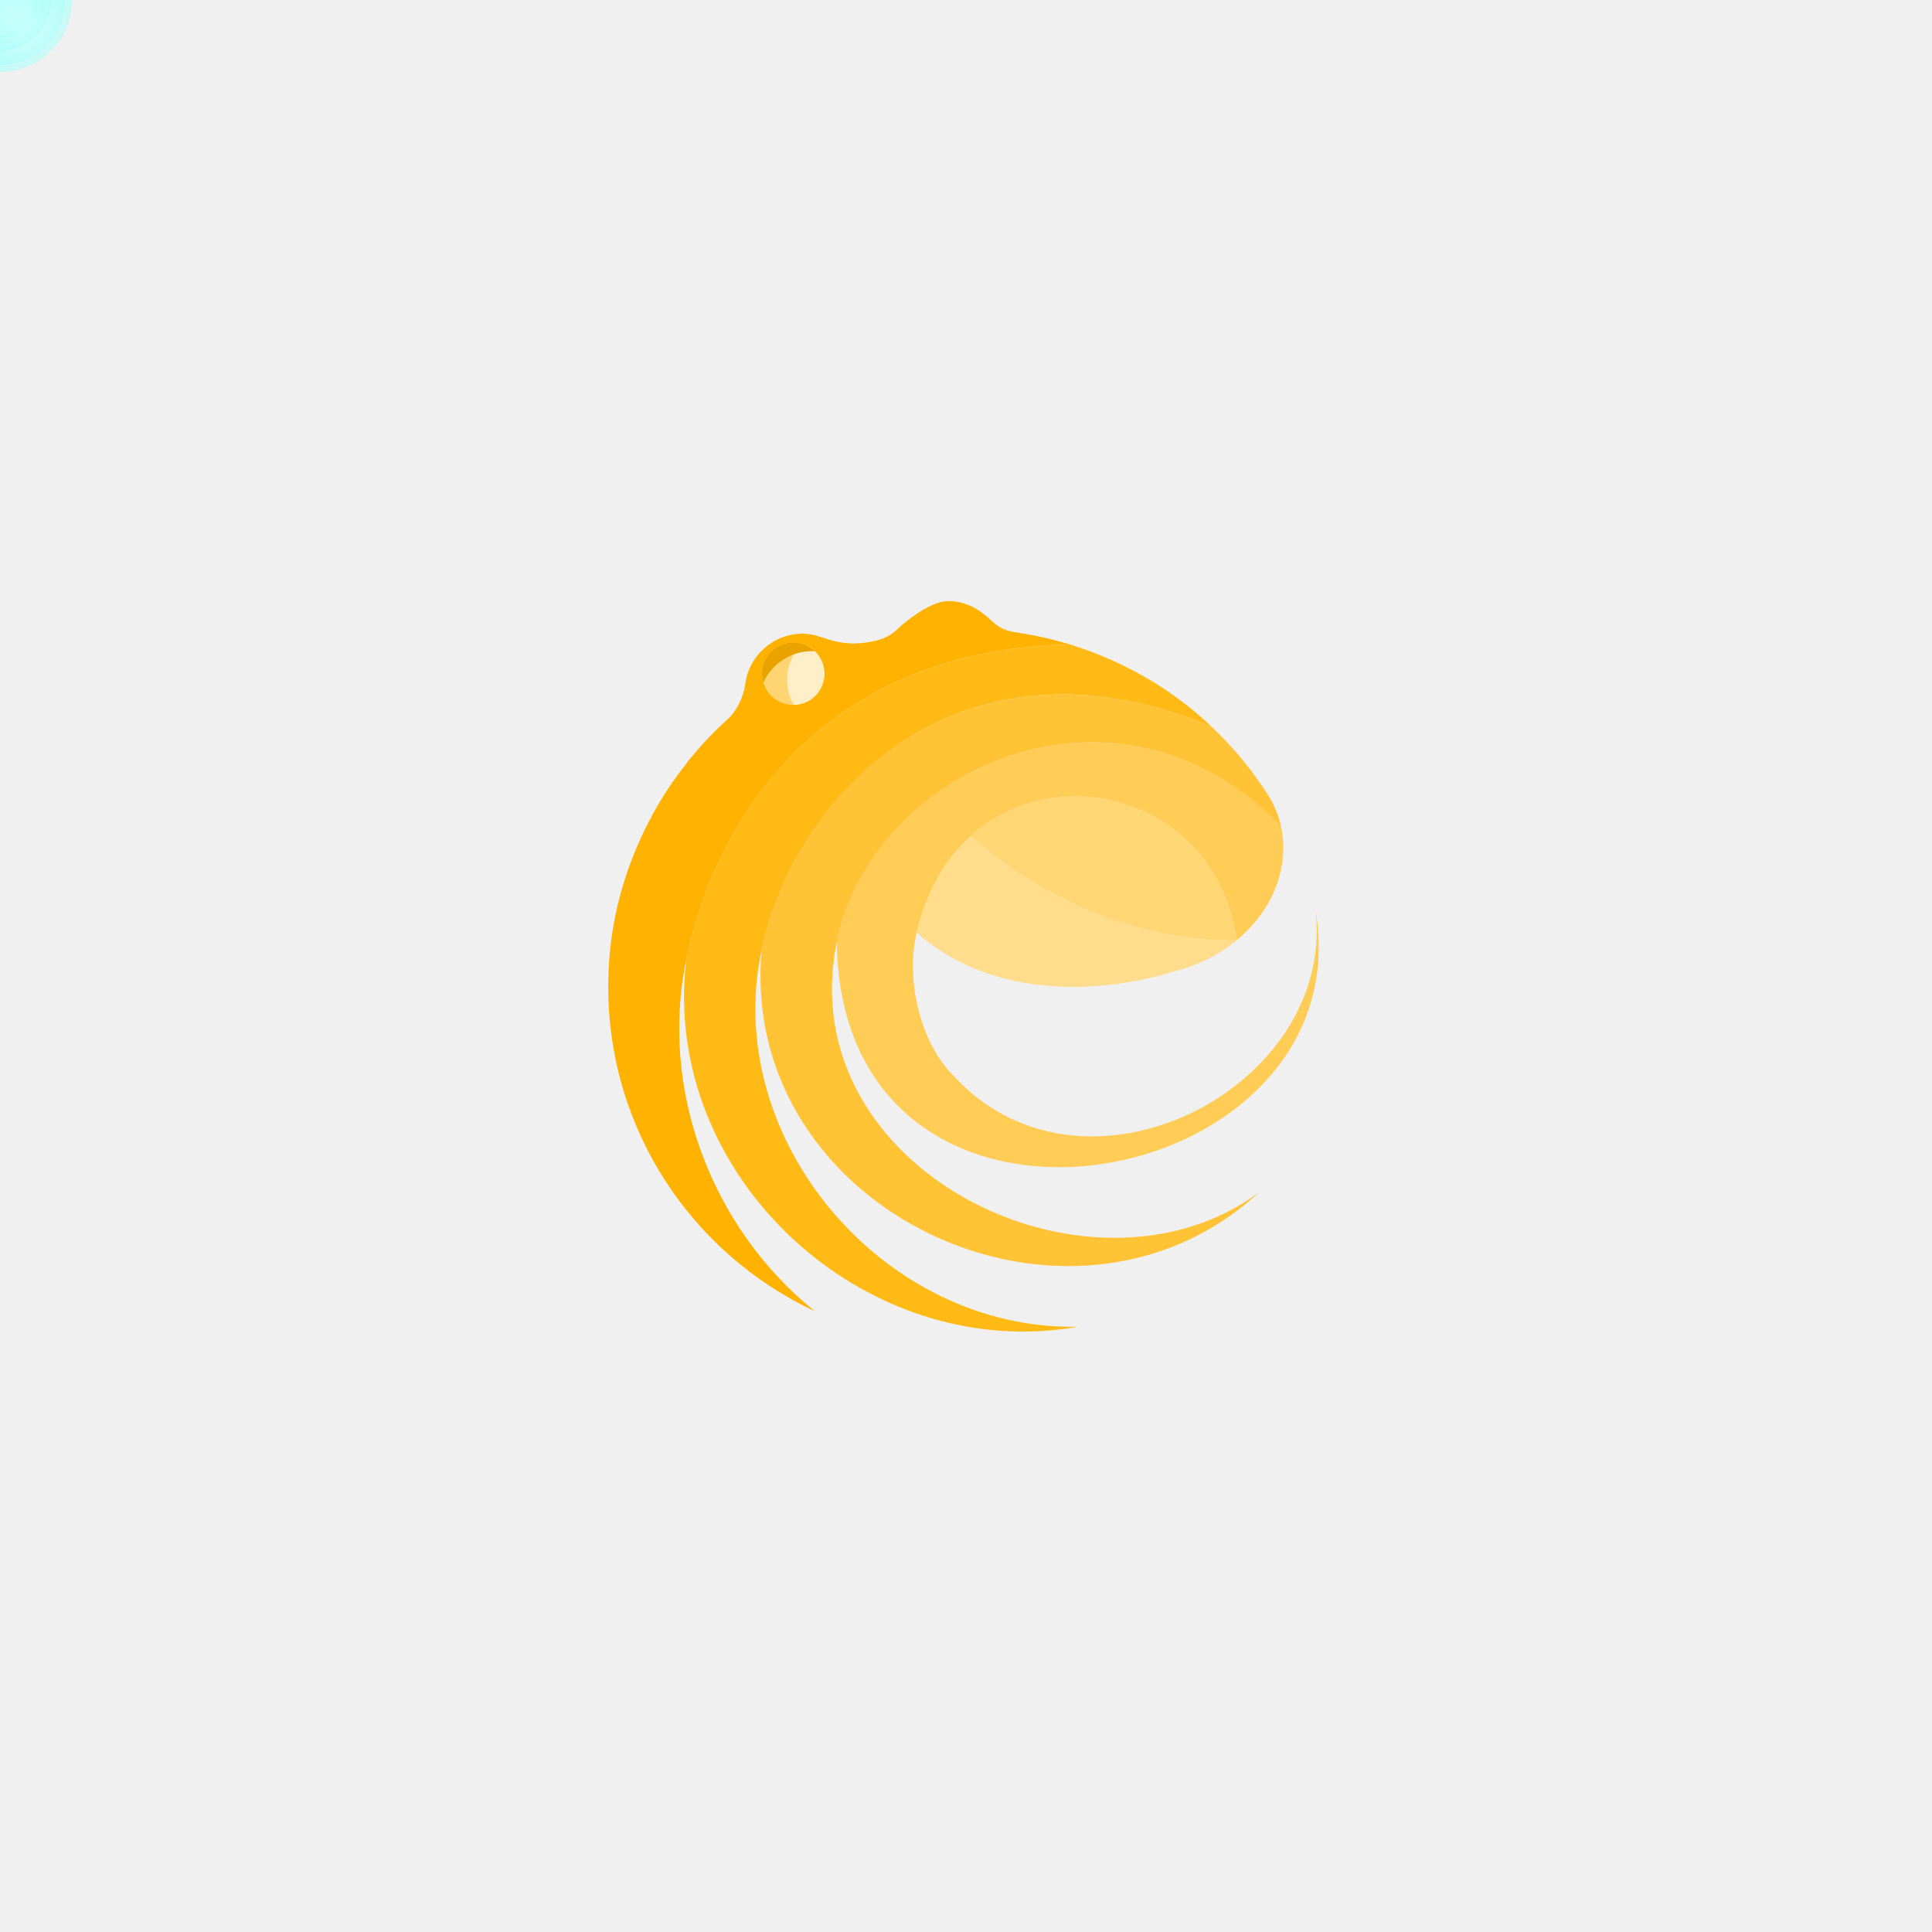
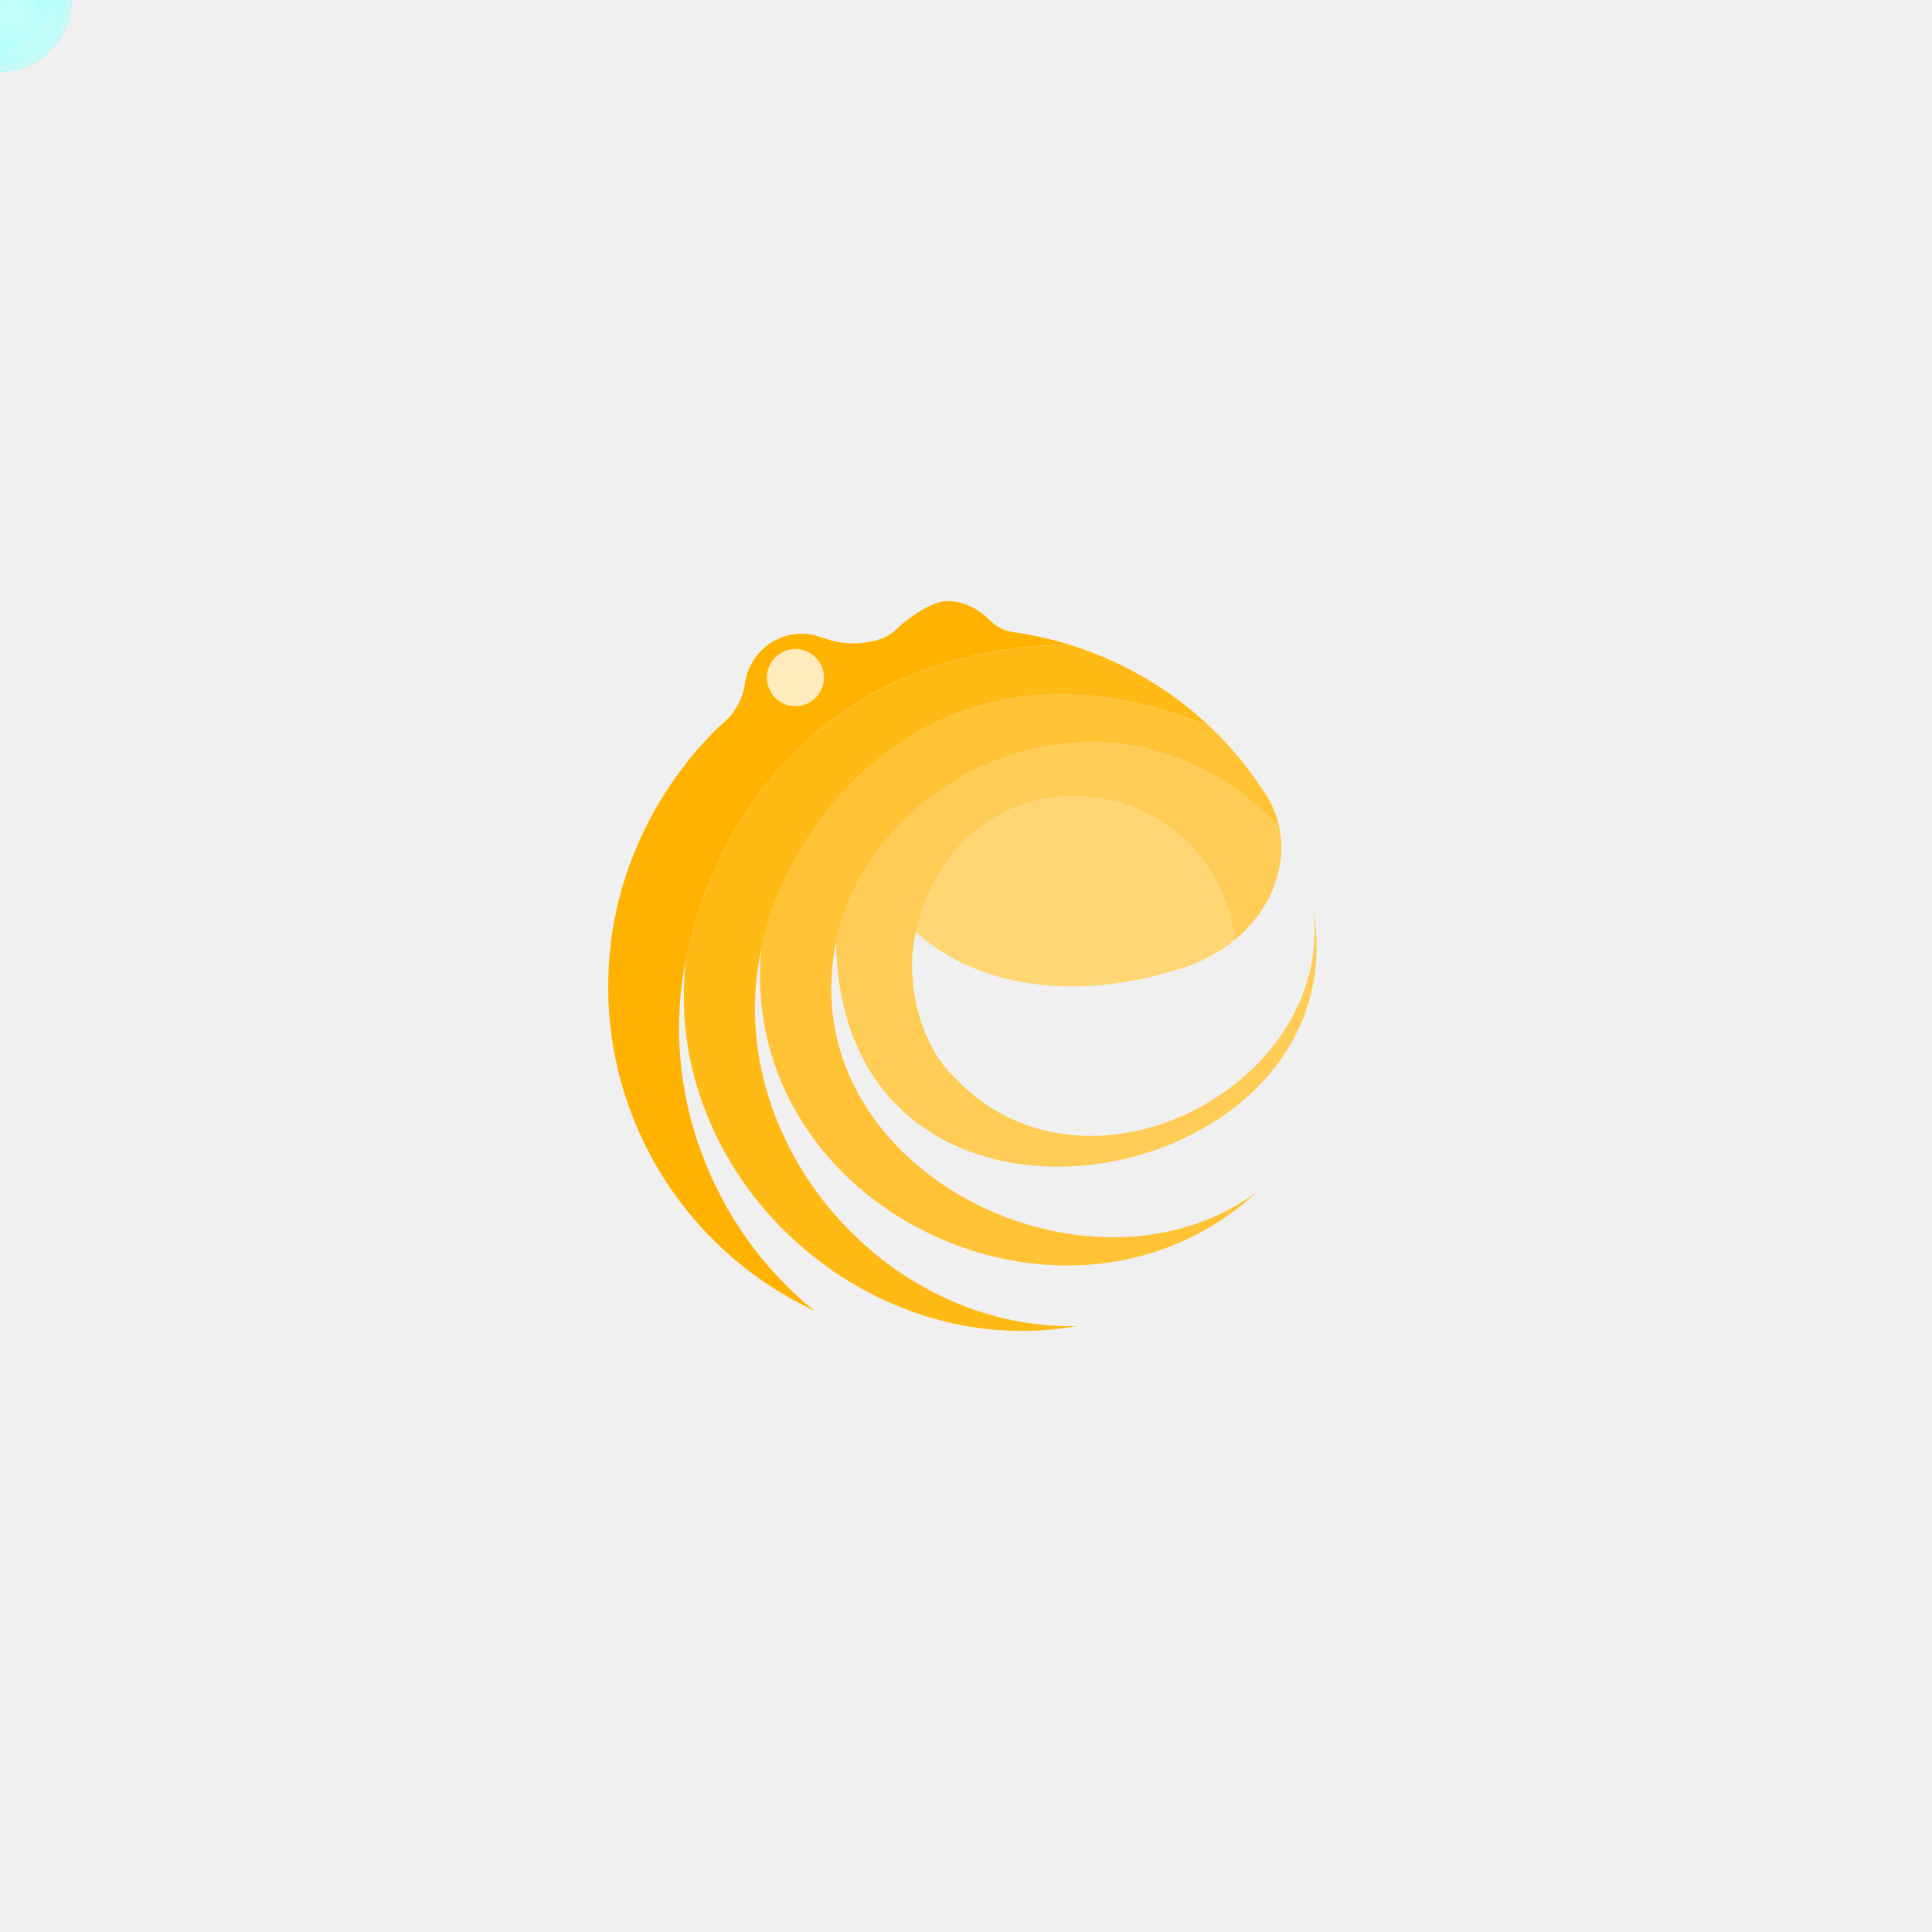
<svg xmlns="http://www.w3.org/2000/svg" xmlns:xlink="http://www.w3.org/1999/xlink" width="270" height="270" viewBox="0 0 270 270" fill="none">
  <g filter="url(#filter0_i)" transform="translate(-150 -126)">
    <circle cx="150" cy="126" r="10" fill="white" fill-opacity="0.5" />
    <animateMotion dur="3s" begin="-0.7s" fill="freeze" repeatCount="indefinite" keyTimes="0;1" keySplines="0 0 0.58 1" calcMode="spline">
      <mpath xlink:href="#motionPath0" />
    </animateMotion>
  </g>
  <g filter="url(#filter1_i)" transform="translate(-150 -126)">
    <circle cx="150" cy="126" r="9" fill="white" fill-opacity="0.5" />
    <animateMotion dur="3s" begin="-0.5s" fill="freeze" repeatCount="indefinite" keyTimes="0;1" keySplines="0 0 0.58 1" calcMode="spline">
      <mpath xlink:href="#motionPath1" />
    </animateMotion>
  </g>
  <g filter="url(#filter2_i)" transform="translate(-150 -126)">
    <circle cx="150" cy="126" r="7" fill="white" fill-opacity="0.5" />
    <animateMotion dur="3s" begin="-0.25s" fill="freeze" repeatCount="indefinite" keyTimes="0;1" keySplines="0 0 0.58 1" calcMode="spline">
      <mpath xlink:href="#motionPath2" />
    </animateMotion>
  </g>
  <g filter="url(#filter3_i)" transform="translate(-150 -126)">
    <circle cx="150" cy="126" r="5" fill="white" fill-opacity="0.5" />
    <animateMotion dur="3s" begin="0s" fill="freeze" repeatCount="indefinite" keyTimes="0;1" keySplines="0 0 0.58 1" calcMode="spline">
      <mpath xlink:href="#motionPath3" />
    </animateMotion>
  </g>
  <g>
-     <path d="M113.844 183.231C99.38 171.553 92.138 152.238 95.906 134.089C100.248 113.181 116.05 90.667 149.544 90.07C147.445 89.427 145.303 88.92 143.139 88.557C141.163 88.224 140.175 88.27 138.477 86.669C136.779 85.068 134.88 84 132.509 84C129.771 84 125.911 87.47 125.911 87.47C124.737 88.591 124.023 89.124 122.456 89.516C120.103 90.127 117.805 90.056 115.464 89.268C114.407 88.912 113.352 88.557 112.178 88.557C108.038 88.557 104.623 91.665 104.14 95.675C103.849 97.625 102.856 99.51 101.435 100.746C99.473 102.534 97.649 104.495 95.985 106.598H96.02C95.209 107.606 94.436 108.647 93.703 109.718C91.452 113.053 89.582 116.67 88.166 120.458C87.244 122.91 86.525 125.397 86.004 127.898C85.346 131.134 85 134.484 85 137.915C85 157.967 96.805 175.263 113.844 183.231Z" fill="#FFB300" />
-     <path d="M151.37 90.667C155.256 92.022 158.939 93.837 162.341 96.045C164.819 97.667 167.145 99.503 169.292 101.527C133.932 86.847 111.097 111.135 106.441 132.754C100.768 159.098 123.402 185.965 150.656 185.415L150.654 185.415C120.908 190.674 92.266 164.427 95.906 134.089C100.248 113.181 116.05 90.667 149.544 90.07C150.157 90.257 150.765 90.457 151.37 90.667Z" fill="#FFBA16" />
-     <path d="M116.94 131.687C110.445 163.537 152.438 184 175.919 166.656L175.917 166.659C149.699 190.861 103.152 169.404 106.441 132.754C111.097 111.135 133.932 86.847 169.292 101.527C172.511 104.562 175.328 108.019 177.653 111.811C178.256 112.994 178.74 114.231 179.035 115.545C155.907 91.651 121.838 107.665 116.94 131.687Z" fill="#FFC335" />
-     <path d="M128.109 130.298C126.459 137.292 128.861 145.922 133.043 150.103C151.177 170.371 186.779 152.149 183.849 127.198L183.861 127.256C190.557 167.153 117.651 180.619 116.939 131.687C121.838 107.665 155.907 91.651 179.035 115.545C179.236 116.445 179.349 117.381 179.349 118.362C179.349 123.621 176.703 128.202 172.811 131.409C169.609 106.865 134.581 102.861 128.109 130.298Z" fill="#FFCC55" />
-     <path d="M164.491 135.621C152.525 139.372 137.856 139.053 128.109 130.298C134.581 102.861 169.609 106.865 172.811 131.409C170.404 133.393 167.52 134.852 164.491 135.621Z" fill="#FFD674" />
-     <path d="M172.811 131.409C158.589 131.348 145.562 125.576 135.717 116.786C132.251 119.889 129.51 124.356 128.109 130.298C137.856 139.053 152.526 139.372 164.491 135.621C167.52 134.852 170.404 133.393 172.811 131.409C172.831 131.545 172.794 131.272 172.811 131.409Z" fill="#FFDD8D" />
-     <circle cx="110.858" cy="94.153" r="4.359" transform="rotate(-29.0837 110.858 94.1526)" fill="#FFD574" />
-     <path d="M110.943 98.512C110.344 97.48 110 96.28 110 95C110 93.031 110.813 91.252 112.121 89.98C113.166 90.297 114.095 91.004 114.667 92.034C115.838 94.138 115.081 96.792 112.977 97.962C112.331 98.321 111.634 98.499 110.943 98.512Z" fill="#FFEFC8" />
-     <path d="M113.88 91.01C113.754 91.003 113.628 91 113.5 91C110.469 91 107.858 92.798 106.675 95.385C106.109 93.471 106.921 91.354 108.739 90.343C110.454 89.389 112.536 89.716 113.88 91.01Z" fill="#E8A300" />
+     <path d="M113.758 183.144C99.337 171.475 92.117 152.177 95.874 134.045C100.202 113.156 115.957 90.661 149.352 90.064C147.259 89.422 145.124 88.916 142.965 88.553C140.996 88.22 140.011 88.267 138.318 86.667C136.625 85.067 134.732 84 132.367 84C129.638 84 125.789 87.467 125.789 87.467C124.619 88.587 123.906 89.12 122.344 89.511C119.998 90.121 117.708 90.051 115.373 89.263C114.32 88.908 113.268 88.553 112.097 88.553C107.969 88.553 104.565 91.658 104.083 95.664C103.793 97.613 102.803 99.497 101.386 100.731C99.43 102.517 97.611 104.477 95.952 106.578H95.987C95.178 107.585 94.408 108.625 93.677 109.695C91.433 113.028 89.569 116.641 88.157 120.426C87.237 122.876 86.521 125.36 86.001 127.859C85.344 131.092 85 134.439 85 137.867C85 157.902 96.77 175.182 113.758 183.144Z" fill="#FFB300" />
+     <path d="M151.172 90.661C155.046 92.014 158.718 93.828 162.11 96.034C164.582 97.655 166.9 99.489 169.041 101.511C133.787 86.844 111.019 111.111 106.377 132.711C100.721 159.032 123.287 185.875 150.46 185.325L150.458 185.325C120.801 190.579 92.244 164.356 95.874 134.045C100.202 113.156 115.957 90.661 149.352 90.064C149.963 90.252 150.57 90.451 151.172 90.661Z" fill="#FFBA16" />
+     <path d="M116.844 131.645C110.369 163.467 152.237 183.911 175.648 166.583L175.646 166.586C149.506 190.766 103.098 169.329 106.377 132.711C111.019 111.111 133.787 86.844 169.041 101.511C172.251 104.543 175.059 107.998 177.377 111.786C177.978 112.968 178.461 114.204 178.755 115.517C155.696 91.644 121.728 107.645 116.844 131.645Z" fill="#FFC335" />
+     <path d="M127.98 130.257C126.336 137.245 128.731 145.867 132.9 150.045C150.979 170.294 186.476 152.089 183.554 127.159L183.567 127.217C190.243 167.079 117.554 180.534 116.844 131.645C121.728 107.645 155.696 91.644 178.755 115.517C178.956 116.416 179.068 117.351 179.068 118.331C179.068 123.586 176.43 128.162 172.55 131.367C169.356 106.845 134.433 102.845 127.98 130.257Z" fill="#FFCC55" />
+     <path d="M164.254 135.576C152.324 139.323 137.698 139.004 127.98 130.257C134.433 102.845 169.356 106.845 172.55 131.367C170.15 133.349 167.274 134.807 164.254 135.576Z" fill="#FFD674" />
+     <path d="M114.647 92.752C115.718 94.681 115.025 97.114 113.1 98.187C111.176 99.26 108.747 98.566 107.677 96.637C106.606 94.708 107.298 92.275 109.223 91.202C111.148 90.129 113.576 90.823 114.647 92.752Z" fill="#FFEBBC" />
    <animateTransform attributeName="transform" type="rotate" dur="3s" values="0 135 135;360 135 135" repeatCount="indefinite" keyTimes="0;1" keySplines="0.5 0.1 0.5 0.9" calcMode="spline" />
  </g>
  <defs>
    <path id="motionPath0" d="M150 126C223.5 187 229.5 98.5 234.5 27" />
    <path id="motionPath1" d="M150 126C217.5 168 233.5 110 193.5 22" />
    <path id="motionPath2" d="M150 126C198 191 211.5 55.5 249.5 47" />
    <path id="motionPath3" d="M150 126C220.5 210 214 34.5 214 9" />
    <filter id="filter0_i" x="138" y="114" width="22" height="22" filterUnits="userSpaceOnUse" color-interpolation-filters="sRGB">
      <feFlood flood-opacity="0" result="BackgroundImageFix" />
      <feBlend mode="normal" in="SourceGraphic" in2="BackgroundImageFix" result="shape" />
      <feColorMatrix in="SourceAlpha" type="matrix" values="0 0 0 0 0 0 0 0 0 0 0 0 0 0 0 0 0 0 127 0" result="hardAlpha" />
      <feOffset dx="-2" dy="-2" />
      <feGaussianBlur stdDeviation="2.5" />
      <feComposite in2="hardAlpha" operator="arithmetic" k2="-1" k3="1" />
      <feColorMatrix type="matrix" values="0 0 0 0 0.446 0 0 0 0 1 0 0 0 0 0.967 0 0 0 0.4 0" />
      <feBlend mode="normal" in2="shape" result="effect1_innerShadow" />
    </filter>
    <filter id="filter1_i" x="139" y="115" width="20" height="20" filterUnits="userSpaceOnUse" color-interpolation-filters="sRGB">
      <feFlood flood-opacity="0" result="BackgroundImageFix" />
      <feBlend mode="normal" in="SourceGraphic" in2="BackgroundImageFix" result="shape" />
      <feColorMatrix in="SourceAlpha" type="matrix" values="0 0 0 0 0 0 0 0 0 0 0 0 0 0 0 0 0 0 127 0" result="hardAlpha" />
      <feOffset dx="-2" dy="-2" />
      <feGaussianBlur stdDeviation="2.5" />
      <feComposite in2="hardAlpha" operator="arithmetic" k2="-1" k3="1" />
      <feColorMatrix type="matrix" values="0 0 0 0 0.446 0 0 0 0 1 0 0 0 0 0.967 0 0 0 0.4 0" />
      <feBlend mode="normal" in2="shape" result="effect1_innerShadow" />
    </filter>
    <filter id="filter2_i" x="141" y="117" width="16" height="16" filterUnits="userSpaceOnUse" color-interpolation-filters="sRGB">
      <feFlood flood-opacity="0" result="BackgroundImageFix" />
      <feBlend mode="normal" in="SourceGraphic" in2="BackgroundImageFix" result="shape" />
      <feColorMatrix in="SourceAlpha" type="matrix" values="0 0 0 0 0 0 0 0 0 0 0 0 0 0 0 0 0 0 127 0" result="hardAlpha" />
      <feOffset dx="-2" dy="-2" />
      <feGaussianBlur stdDeviation="2.5" />
      <feComposite in2="hardAlpha" operator="arithmetic" k2="-1" k3="1" />
      <feColorMatrix type="matrix" values="0 0 0 0 0.446 0 0 0 0 1 0 0 0 0 0.967 0 0 0 0.4 0" />
      <feBlend mode="normal" in2="shape" result="effect1_innerShadow" />
    </filter>
    <filter id="filter3_i" x="143" y="119" width="12" height="12" filterUnits="userSpaceOnUse" color-interpolation-filters="sRGB">
      <feFlood flood-opacity="0" result="BackgroundImageFix" />
      <feBlend mode="normal" in="SourceGraphic" in2="BackgroundImageFix" result="shape" />
      <feColorMatrix in="SourceAlpha" type="matrix" values="0 0 0 0 0 0 0 0 0 0 0 0 0 0 0 0 0 0 127 0" result="hardAlpha" />
      <feOffset dx="-2" dy="-2" />
      <feGaussianBlur stdDeviation="1.5" />
      <feComposite in2="hardAlpha" operator="arithmetic" k2="-1" k3="1" />
      <feColorMatrix type="matrix" values="0 0 0 0 0.446 0 0 0 0 1 0 0 0 0 0.967 0 0 0 0.3 0" />
      <feBlend mode="normal" in2="shape" result="effect1_innerShadow" />
    </filter>
  </defs>
</svg>
